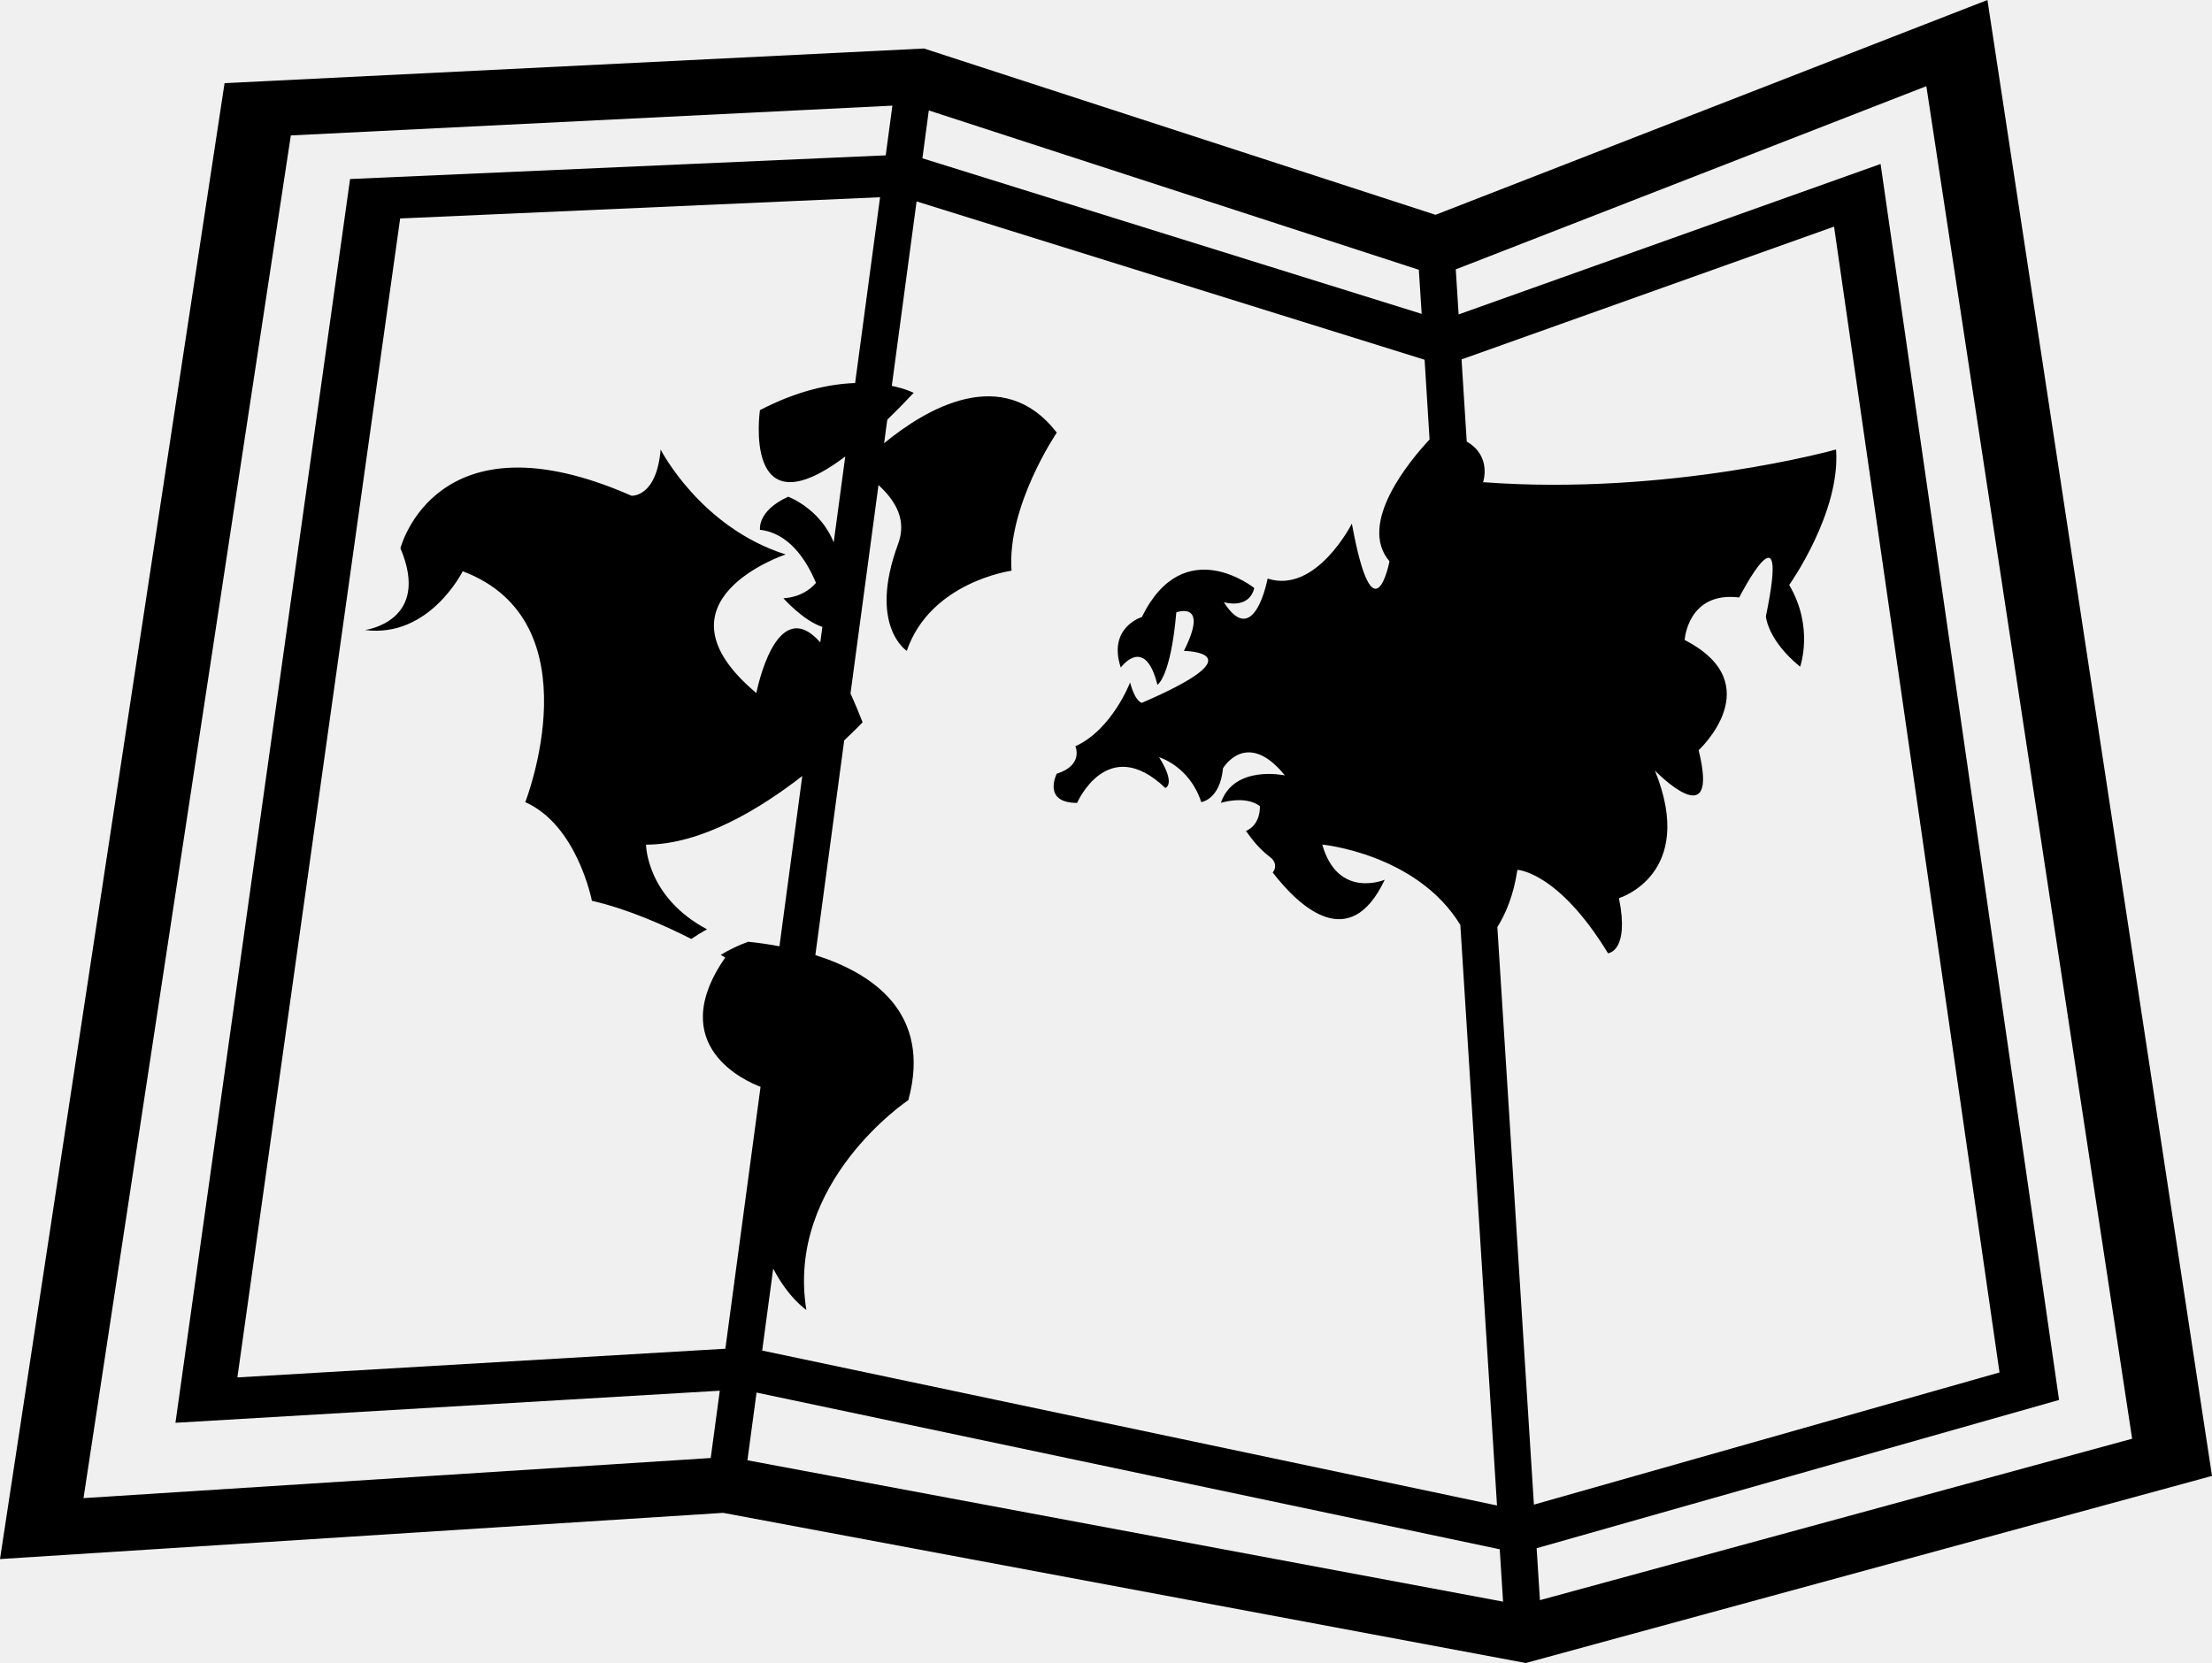
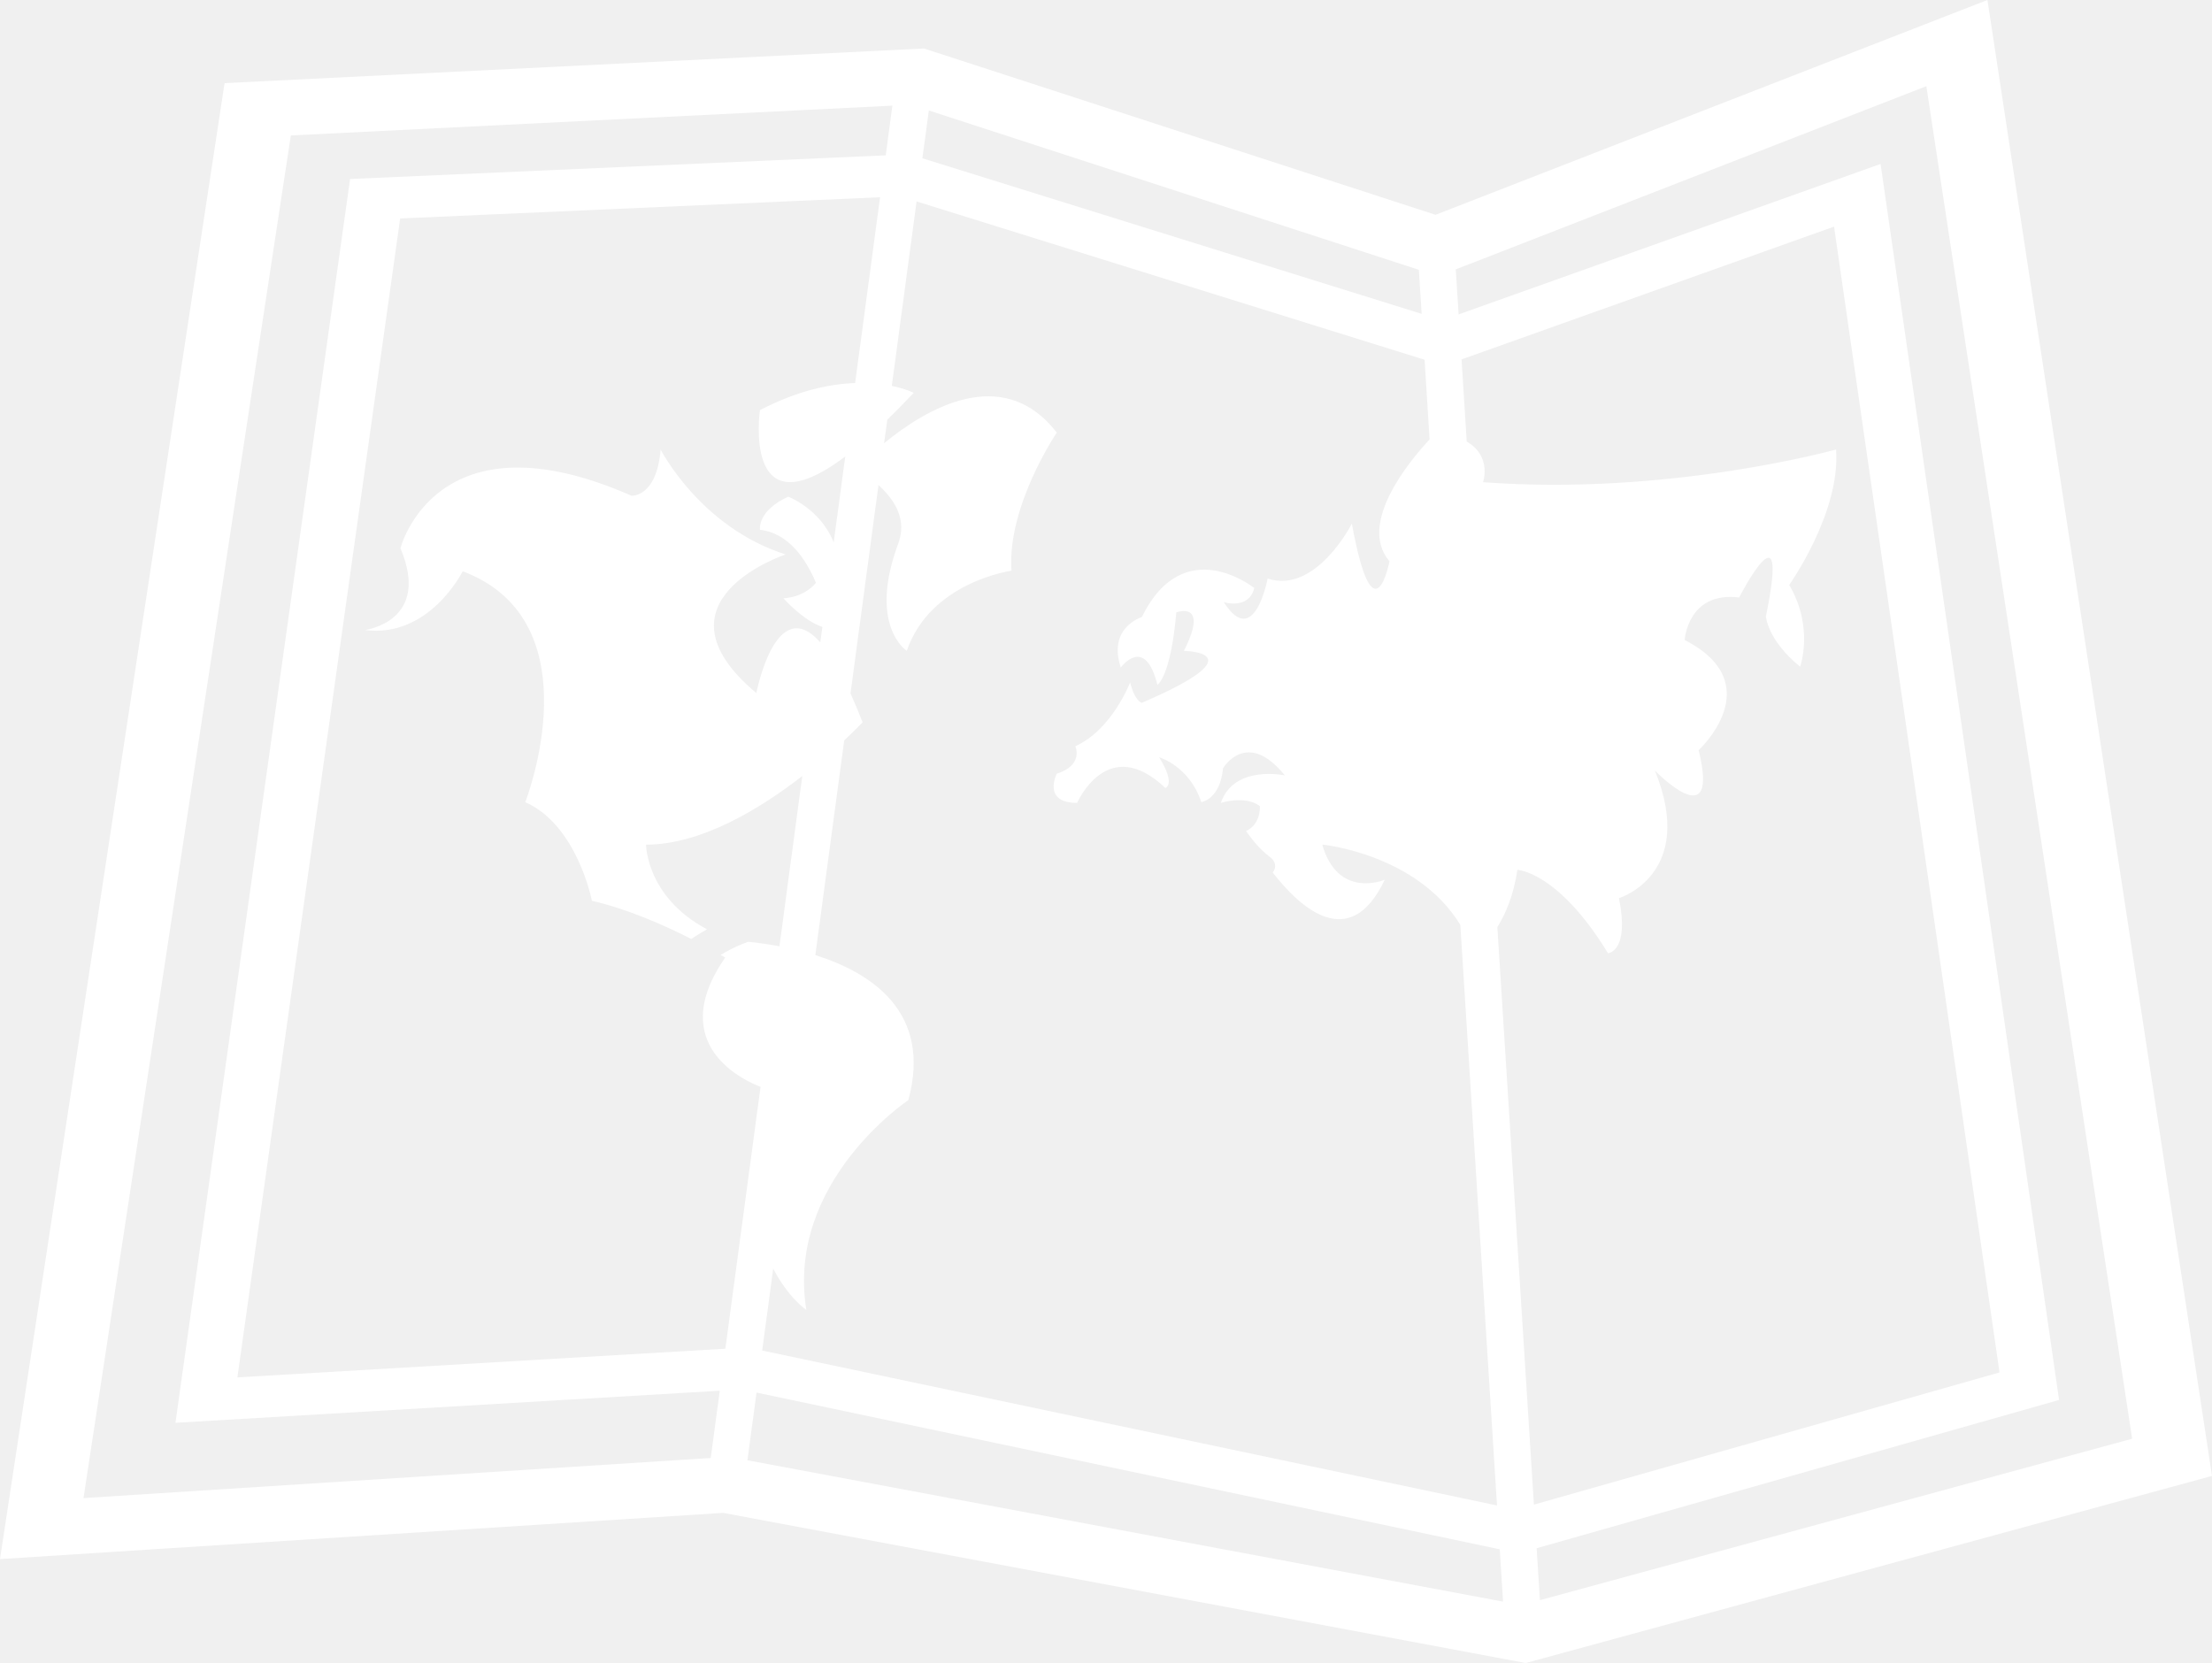
<svg xmlns="http://www.w3.org/2000/svg" width="125" height="94" viewBox="0 0 125 94" fill="none">
-   <path d="M112.31 0L81.121 12.142L52.215 2.742L12.69 4.7L0 88.125L40.865 85.513L86.221 94L125 83.425L112.31 0ZM108.858 4.871L120.487 81.323L87.021 90.448L86.835 87.512L116.358 79.131L106.271 9.268L82.427 17.772L82.265 15.225L83.037 14.926L108.858 4.871ZM84.615 52.403C85.077 51.664 85.531 50.625 85.748 49.168C85.748 49.168 88.044 49.253 90.869 53.882C90.869 53.882 92.102 53.79 91.487 50.768C91.487 50.768 95.898 49.431 93.519 43.555C93.519 43.555 97.219 47.387 95.99 42.405C95.99 42.405 100.048 38.664 95.2 36.176C95.2 36.176 95.367 33.417 98.281 33.771C98.281 33.771 101.194 28.075 99.79 34.838C99.79 34.838 99.873 36.176 101.725 37.685C101.725 37.685 102.523 35.462 101.108 33.065C101.108 33.065 104.023 28.963 103.756 25.408C103.756 25.408 94.315 28.042 83.808 27.255C83.808 27.255 84.321 25.786 82.885 24.96L82.592 20.315L82.842 20.226L103.642 12.809L112.992 77.577L86.681 85.048L84.615 52.403ZM80.785 24.84C79.7 26.003 76.688 29.583 78.519 31.727C78.519 31.727 77.631 36.369 76.394 29.598C76.394 29.598 74.371 33.594 71.633 32.703C71.633 32.703 70.881 36.748 69.158 34.037C69.158 34.037 70.569 34.484 70.879 33.238C70.879 33.238 66.902 30.035 64.525 34.879C64.525 34.879 62.583 35.46 63.335 37.732C63.335 37.732 64.698 35.858 65.406 38.711C65.406 38.711 66.158 38.266 66.473 34.614C66.473 34.614 68.36 33.906 66.902 36.792C66.902 36.792 71.227 36.843 64.525 39.727C64.525 39.727 64.154 39.681 63.862 38.575C63.862 38.575 62.848 41.238 60.769 42.182C60.769 42.182 61.256 43.246 59.715 43.735C59.715 43.735 58.879 45.383 60.867 45.383C60.867 45.383 62.585 41.423 65.852 44.539C65.852 44.539 66.475 44.362 65.502 42.803C65.502 42.803 67.219 43.298 67.883 45.339C67.883 45.339 68.944 45.202 69.112 43.426C69.112 43.426 70.444 41.158 72.608 43.829C72.608 43.829 69.735 43.204 68.99 45.383C68.99 45.383 70.348 44.937 71.194 45.562C71.194 45.562 71.279 46.579 70.412 46.972C70.787 47.501 71.194 48.009 71.76 48.438C71.918 48.549 72.02 48.697 72.05 48.858C72.079 49.018 72.034 49.182 71.921 49.32C73.45 51.288 76.275 53.907 78.252 49.726C78.252 49.726 75.606 50.856 74.721 47.739C74.721 47.739 80.06 48.25 82.523 52.278L84.596 85.097L43.071 76.339L43.694 71.706C44.556 73.369 45.567 74.044 45.567 74.044C44.394 66.814 51.331 62.181 51.331 62.181C52.679 57.218 49.252 54.99 46.075 53.987L47.706 41.849C48.36 41.236 48.746 40.827 48.746 40.827C48.51 40.218 48.281 39.684 48.062 39.195L49.644 27.417C50.973 28.634 51.125 29.74 50.752 30.746C49.042 35.372 51.242 36.79 51.242 36.79C52.577 32.883 57.16 32.259 57.16 32.259C56.898 28.606 59.719 24.453 59.719 24.453C56.65 20.487 52.26 23.162 49.96 25.054L50.14 23.724C50.61 23.268 51.102 22.771 51.633 22.204C51.633 22.204 51.194 21.977 50.396 21.811L51.796 11.385L80.304 20.271L80.504 20.334L80.785 24.84ZM48.323 21.651C46.902 21.701 45.083 22.07 42.944 23.182C42.944 23.182 41.927 30.204 47.765 25.803L47.112 30.661C46.35 28.744 44.542 28.076 44.542 28.076C42.771 28.881 42.948 29.947 42.948 29.947C44.554 30.129 45.535 31.582 46.112 32.945C45.788 33.32 45.231 33.748 44.271 33.818C44.271 33.818 45.39 35.082 46.473 35.436L46.354 36.307C43.833 33.467 42.742 39.175 42.742 39.175C36.51 33.953 44.396 31.34 44.396 31.34C39.569 29.806 37.333 25.41 37.333 25.41C37.098 28.14 35.683 28.02 35.683 28.02C24.621 23.157 22.629 30.989 22.629 30.989C24.385 35.137 20.621 35.612 20.621 35.612C24.267 36.085 26.148 32.289 26.148 32.289C33.685 35.137 29.683 45.341 29.683 45.341C32.623 46.641 33.448 50.917 33.448 50.917C35.496 51.383 37.594 52.327 39.065 53.074C39.35 52.881 39.644 52.698 39.952 52.527C36.515 50.7 36.508 47.743 36.508 47.743C39.627 47.743 42.944 45.722 45.337 43.864L44.046 53.488C43.465 53.378 42.875 53.292 42.281 53.232C41.726 53.432 41.204 53.682 40.727 53.975L40.981 54.124C37.515 59.132 42.202 61.141 42.979 61.431L40.99 76.236L13.415 77.857L22.613 12.348L49.733 11.148L48.323 21.651ZM42.752 78.714L84.75 87.572L84.938 90.531L42.237 82.541L42.752 78.714ZM80.179 15.25L80.338 17.741L52.125 8.947L52.487 6.243L79.467 15.018L80.179 15.25ZM16.435 7.655L50.429 5.971L50.052 8.781L19.783 10.119L9.915 80.422L40.675 78.609L40.163 82.413L4.719 84.68L16.435 7.655Z" fill="black" />
+   <path d="M112.31 0L81.121 12.142L52.215 2.742L12.69 4.7L0 88.125L40.865 85.513L86.221 94L125 83.425L112.31 0ZM108.858 4.871L120.487 81.323L87.021 90.448L86.835 87.512L116.358 79.131L106.271 9.268L82.427 17.772L82.265 15.225L83.037 14.926L108.858 4.871ZM84.615 52.403C85.077 51.664 85.531 50.625 85.748 49.168C85.748 49.168 88.044 49.253 90.869 53.882C90.869 53.882 92.102 53.79 91.487 50.768C91.487 50.768 95.898 49.431 93.519 43.555C93.519 43.555 97.219 47.387 95.99 42.405C95.99 42.405 100.048 38.664 95.2 36.176C95.2 36.176 95.367 33.417 98.281 33.771C98.281 33.771 101.194 28.075 99.79 34.838C99.79 34.838 99.873 36.176 101.725 37.685C101.725 37.685 102.523 35.462 101.108 33.065C101.108 33.065 104.023 28.963 103.756 25.408C103.756 25.408 94.315 28.042 83.808 27.255C83.808 27.255 84.321 25.786 82.885 24.96L82.592 20.315L82.842 20.226L103.642 12.809L112.992 77.577L86.681 85.048L84.615 52.403ZM80.785 24.84C79.7 26.003 76.688 29.583 78.519 31.727C78.519 31.727 77.631 36.369 76.394 29.598C76.394 29.598 74.371 33.594 71.633 32.703C71.633 32.703 70.881 36.748 69.158 34.037C69.158 34.037 70.569 34.484 70.879 33.238C70.879 33.238 66.902 30.035 64.525 34.879C64.525 34.879 62.583 35.46 63.335 37.732C63.335 37.732 64.698 35.858 65.406 38.711C65.406 38.711 66.158 38.266 66.473 34.614C66.473 34.614 68.36 33.906 66.902 36.792C66.902 36.792 71.227 36.843 64.525 39.727C64.525 39.727 64.154 39.681 63.862 38.575C63.862 38.575 62.848 41.238 60.769 42.182C60.769 42.182 61.256 43.246 59.715 43.735C59.715 43.735 58.879 45.383 60.867 45.383C60.867 45.383 62.585 41.423 65.852 44.539C65.852 44.539 66.475 44.362 65.502 42.803C65.502 42.803 67.219 43.298 67.883 45.339C67.883 45.339 68.944 45.202 69.112 43.426C69.112 43.426 70.444 41.158 72.608 43.829C72.608 43.829 69.735 43.204 68.99 45.383C68.99 45.383 70.348 44.937 71.194 45.562C71.194 45.562 71.279 46.579 70.412 46.972C70.787 47.501 71.194 48.009 71.76 48.438C71.918 48.549 72.02 48.697 72.05 48.858C72.079 49.018 72.034 49.182 71.921 49.32C73.45 51.288 76.275 53.907 78.252 49.726C78.252 49.726 75.606 50.856 74.721 47.739C74.721 47.739 80.06 48.25 82.523 52.278L84.596 85.097L43.071 76.339L43.694 71.706C44.556 73.369 45.567 74.044 45.567 74.044C44.394 66.814 51.331 62.181 51.331 62.181C52.679 57.218 49.252 54.99 46.075 53.987L47.706 41.849C48.36 41.236 48.746 40.827 48.746 40.827C48.51 40.218 48.281 39.684 48.062 39.195L49.644 27.417C50.973 28.634 51.125 29.74 50.752 30.746C49.042 35.372 51.242 36.79 51.242 36.79C52.577 32.883 57.16 32.259 57.16 32.259C56.898 28.606 59.719 24.453 59.719 24.453C56.65 20.487 52.26 23.162 49.96 25.054L50.14 23.724C50.61 23.268 51.102 22.771 51.633 22.204C51.633 22.204 51.194 21.977 50.396 21.811L51.796 11.385L80.304 20.271L80.504 20.334L80.785 24.84ZM48.323 21.651C46.902 21.701 45.083 22.07 42.944 23.182C42.944 23.182 41.927 30.204 47.765 25.803L47.112 30.661C46.35 28.744 44.542 28.076 44.542 28.076C42.771 28.881 42.948 29.947 42.948 29.947C44.554 30.129 45.535 31.582 46.112 32.945C45.788 33.32 45.231 33.748 44.271 33.818C44.271 33.818 45.39 35.082 46.473 35.436L46.354 36.307C43.833 33.467 42.742 39.175 42.742 39.175C36.51 33.953 44.396 31.34 44.396 31.34C39.569 29.806 37.333 25.41 37.333 25.41C37.098 28.14 35.683 28.02 35.683 28.02C24.621 23.157 22.629 30.989 22.629 30.989C24.385 35.137 20.621 35.612 20.621 35.612C24.267 36.085 26.148 32.289 26.148 32.289C33.685 35.137 29.683 45.341 29.683 45.341C32.623 46.641 33.448 50.917 33.448 50.917C35.496 51.383 37.594 52.327 39.065 53.074C39.35 52.881 39.644 52.698 39.952 52.527C36.515 50.7 36.508 47.743 36.508 47.743C39.627 47.743 42.944 45.722 45.337 43.864L44.046 53.488C43.465 53.378 42.875 53.292 42.281 53.232C41.726 53.432 41.204 53.682 40.727 53.975L40.981 54.124C37.515 59.132 42.202 61.141 42.979 61.431L40.99 76.236L13.415 77.857L22.613 12.348L49.733 11.148L48.323 21.651ZM42.752 78.714L84.75 87.572L84.938 90.531L42.237 82.541L42.752 78.714ZM80.179 15.25L80.338 17.741L52.125 8.947L52.487 6.243L79.467 15.018L80.179 15.25ZM16.435 7.655L50.429 5.971L50.052 8.781L19.783 10.119L9.915 80.422L40.675 78.609L40.163 82.413L4.719 84.68L16.435 7.655Z" fill="white" />
</svg>
